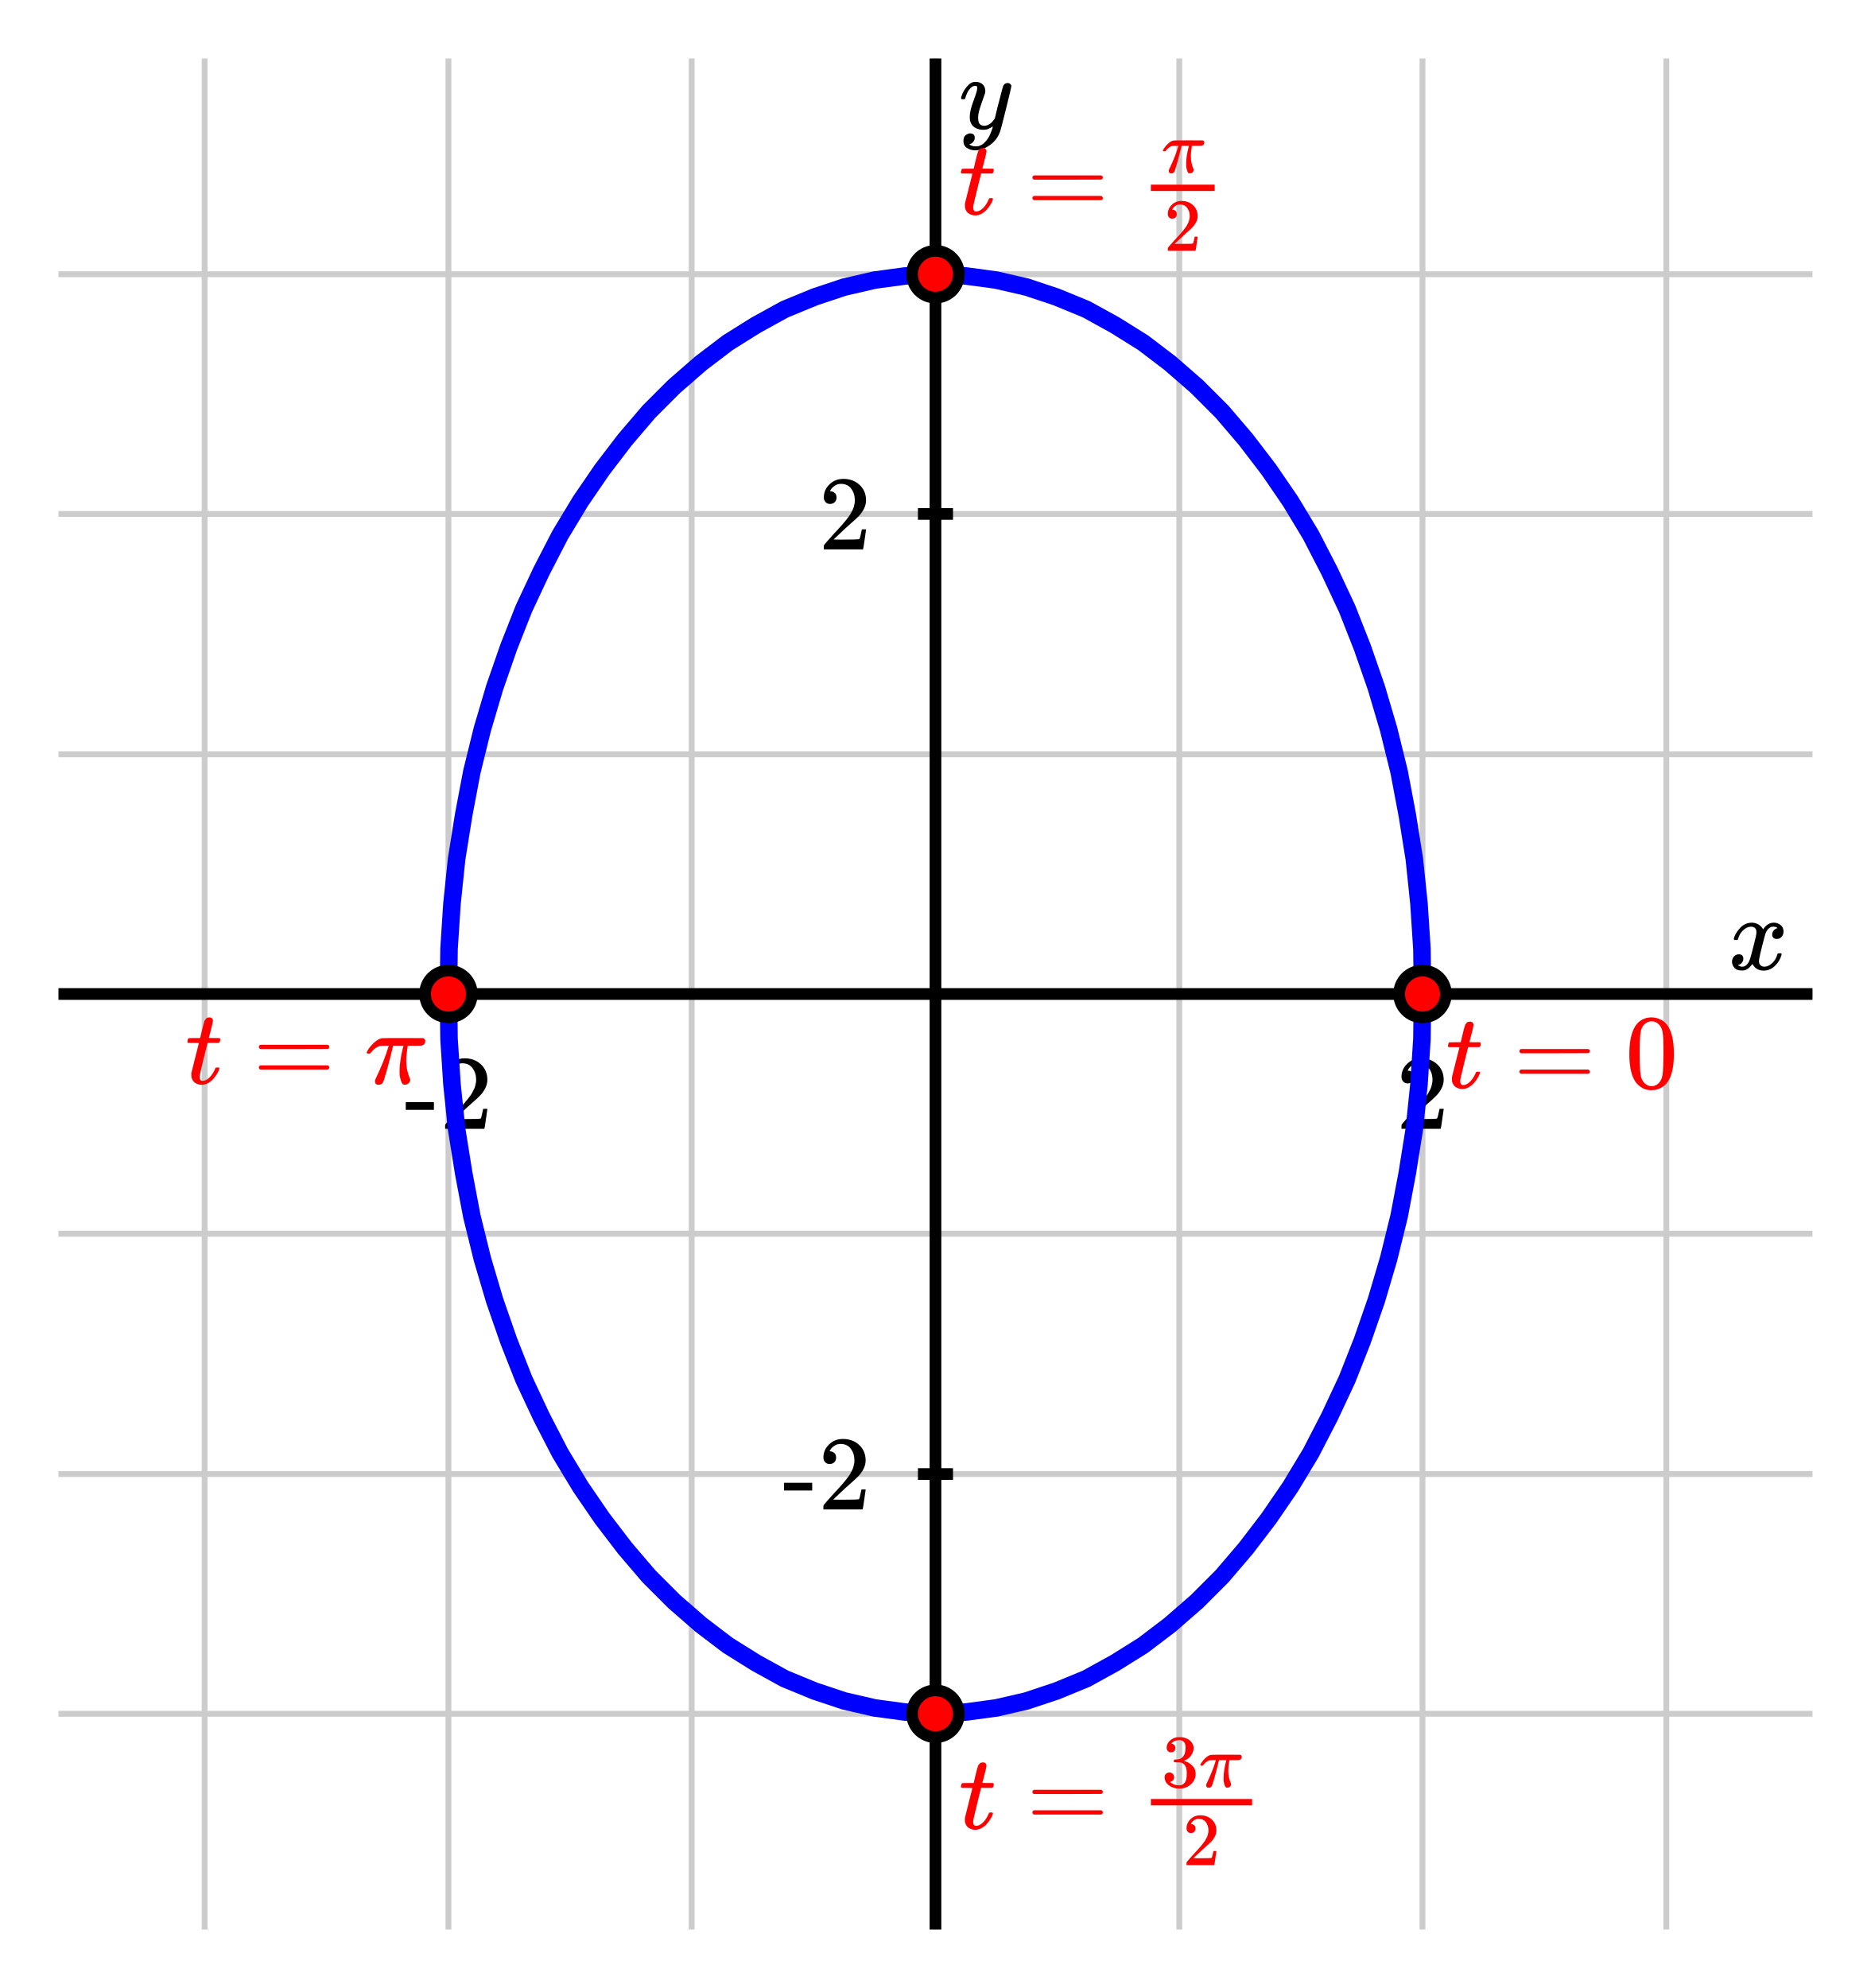
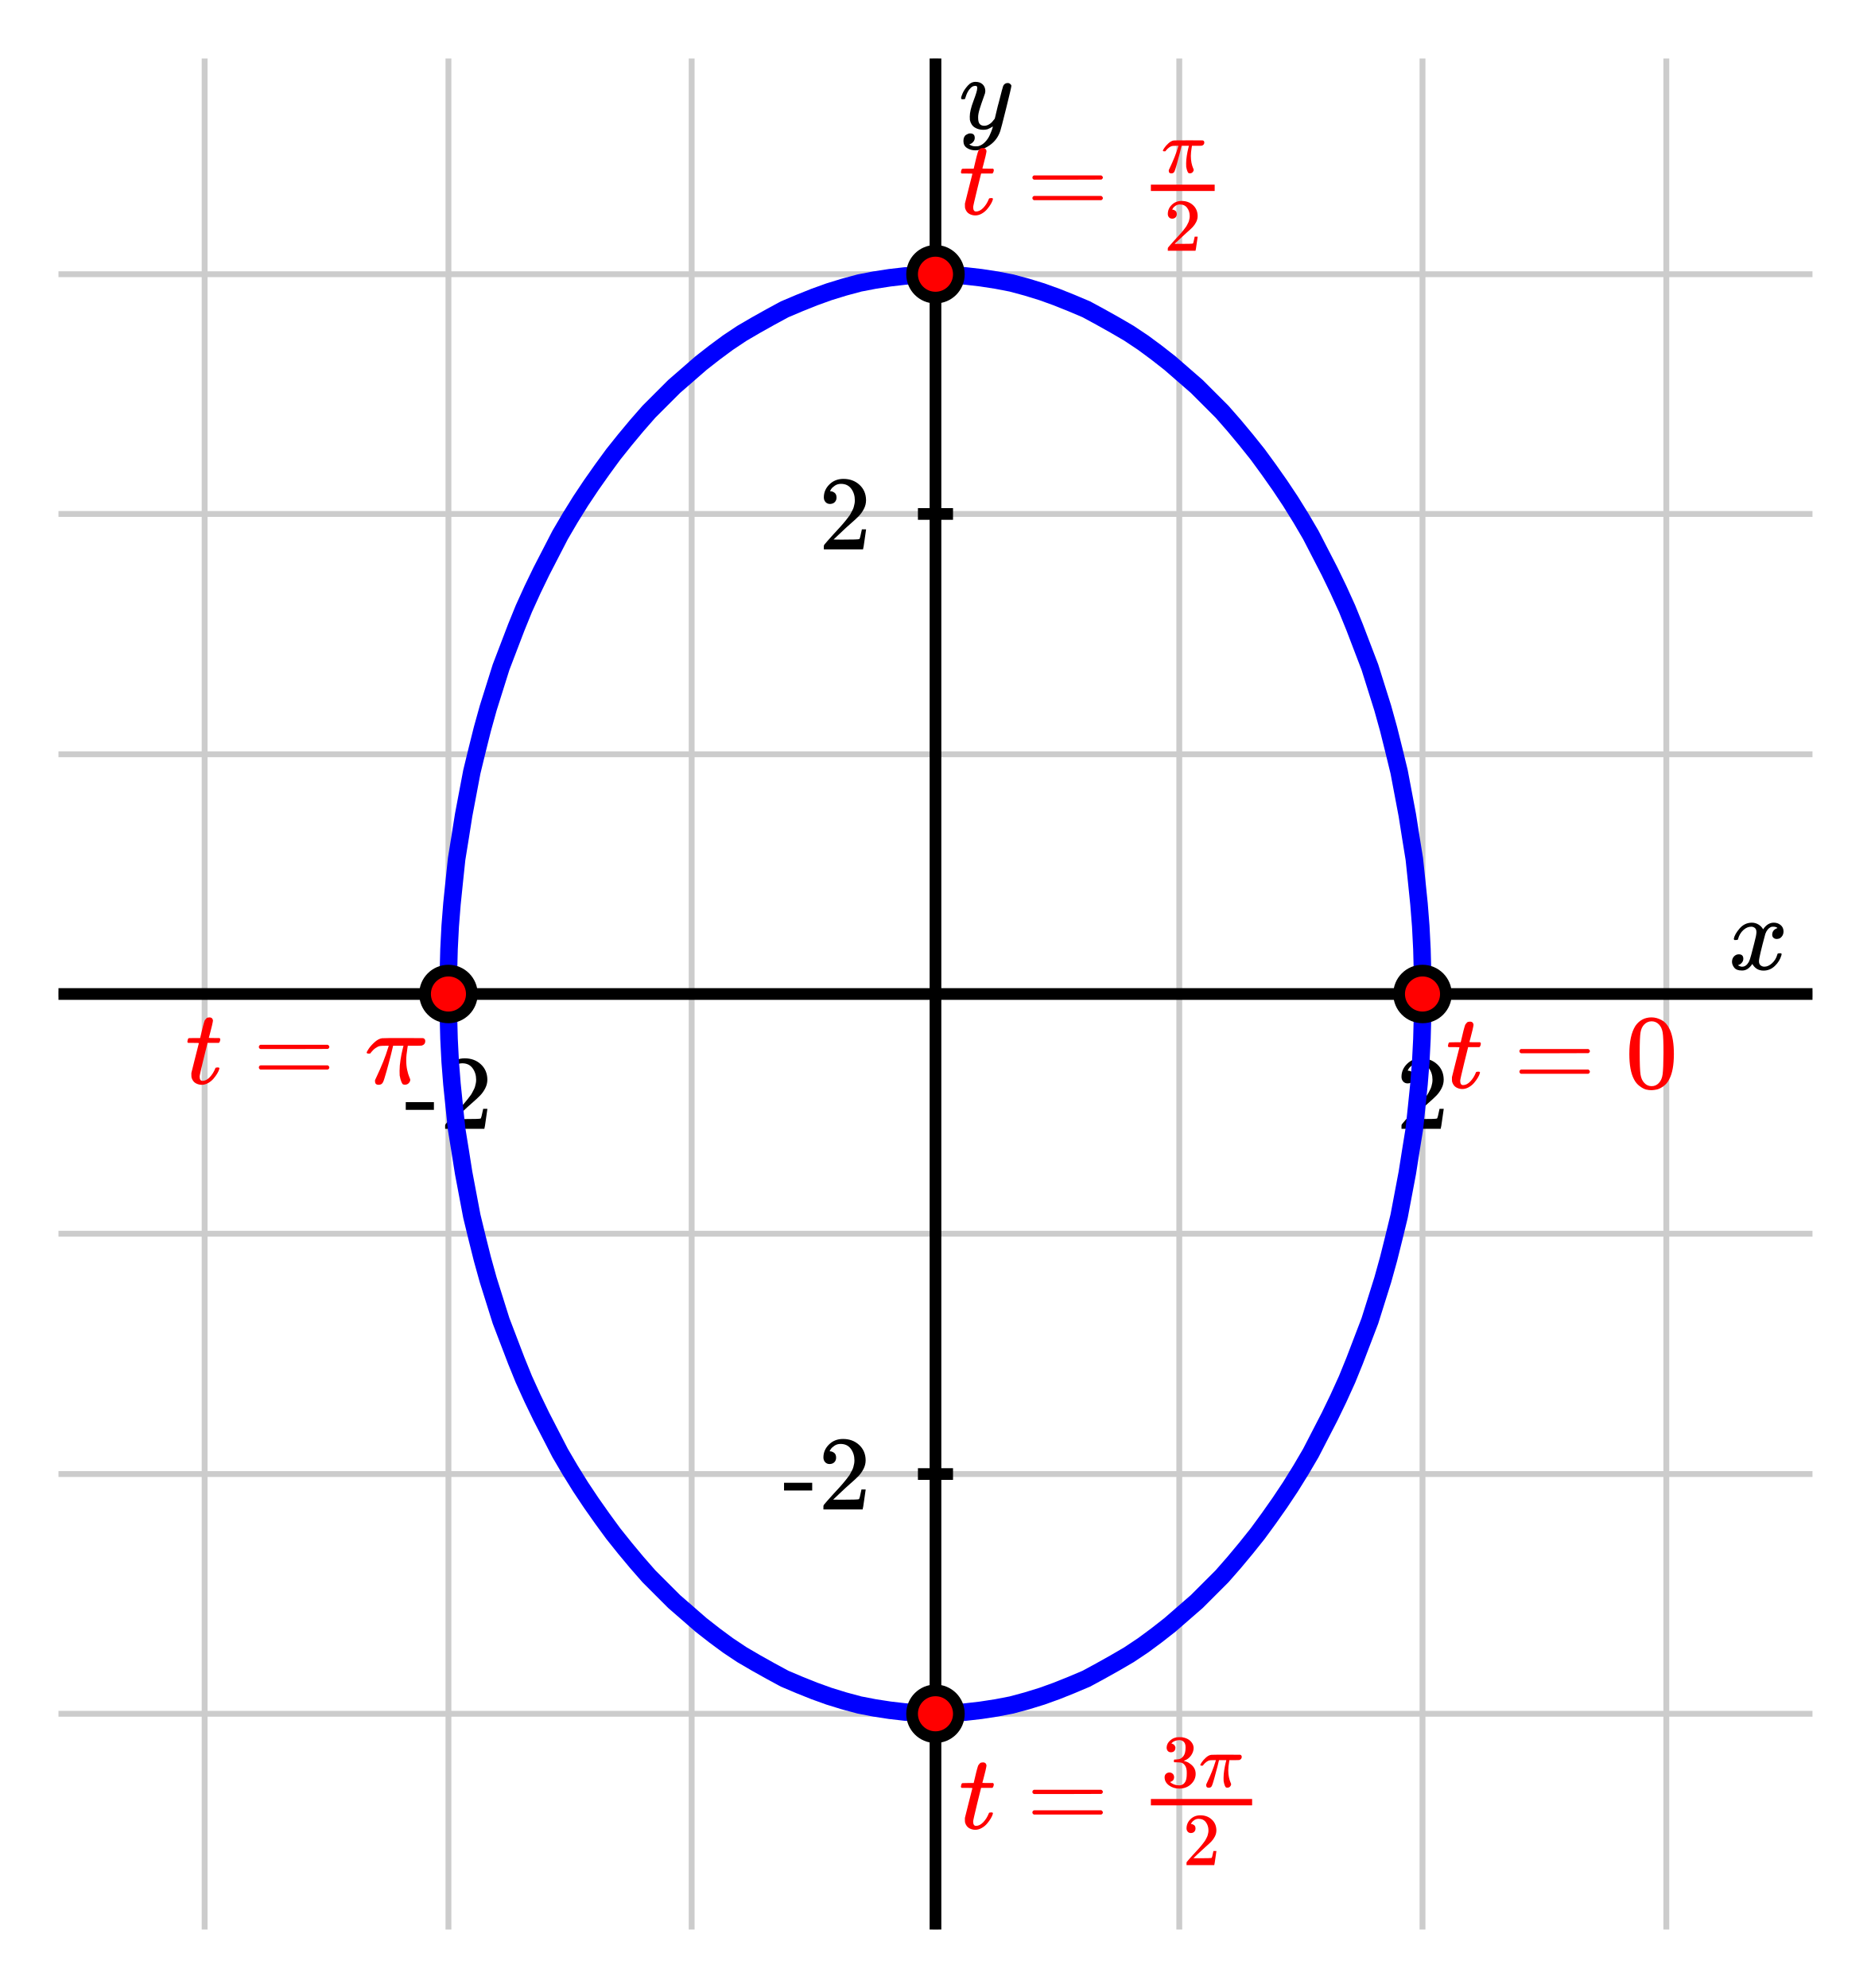
<svg xmlns="http://www.w3.org/2000/svg" xmlns:xlink="http://www.w3.org/1999/xlink" id="prefigure-ellipse-param-figure" viewBox="0 0 320 340">
  <defs>
-     <clipPath id="prefigure-ellipse-param-clipPath-0">
+     <clipPath id="prefigure-ellipse-param-__clipPath-0">
      <rect x="10.0" y="10.0" width="300.0" height="320.0" />
    </clipPath>
-     <clipPath id="prefigure-ellipse-param-clipPath-1">
+     <clipPath id="prefigure-ellipse-param-__clipPath-1">
      <rect x="10.0" y="10.0" width="300.0" height="320.0" />
    </clipPath>
  </defs>
  <g id="prefigure-ellipse-param-el-grid">
    <g id="prefigure-ellipse-param-grid" stroke="#ccc" stroke-width="1">
      <line x1="35.0" y1="330.0" x2="35.0" y2="10.0" />
      <line x1="76.7" y1="330.0" x2="76.7" y2="10.0" />
      <line x1="118.3" y1="330.0" x2="118.3" y2="10.0" />
      <line x1="160.0" y1="330.0" x2="160.0" y2="10.0" />
      <line x1="201.7" y1="330.0" x2="201.7" y2="10.0" />
      <line x1="243.3" y1="330.0" x2="243.3" y2="10.0" />
      <line x1="285.0" y1="330.0" x2="285.0" y2="10.0" />
      <line x1="10.0" y1="293.1" x2="310.0" y2="293.1" />
      <line x1="10.0" y1="252.1" x2="310.0" y2="252.1" />
      <line x1="10.0" y1="211.0" x2="310.0" y2="211.0" />
      <line x1="10.0" y1="170.0" x2="310.0" y2="170.0" />
      <line x1="10.0" y1="129.0" x2="310.0" y2="129.0" />
      <line x1="10.0" y1="87.9" x2="310.0" y2="87.9" />
      <line x1="10.0" y1="46.9" x2="310.0" y2="46.9" />
    </g>
    <g id="prefigure-ellipse-param-axes" stroke="black" stroke-width="2">
-       <line id="prefigure-ellipse-param-line-14" x1="10.0" y1="170.0" x2="310.0" y2="170.0" stroke="black" stroke-width="2" />
+       <line id="prefigure-ellipse-param-__line-14" x1="10.0" y1="170.0" x2="310.0" y2="170.0" stroke="black" stroke-width="2" />
      <g>
-         <line id="prefigure-ellipse-param-line-15" x1="76.7" y1="173.0" x2="76.7" y2="167.0" />
-         <line id="prefigure-ellipse-param-line-16" x1="243.3" y1="173.0" x2="243.3" y2="167.0" />
-       </g>
-       <line id="prefigure-ellipse-param-line-17" x1="160.0" y1="330.0" x2="160.0" y2="10.0" stroke="black" stroke-width="2" />
+         <line id="prefigure-ellipse-param-__line-15" x1="76.7" y1="173.0" x2="76.7" y2="167.0" />
+         <line id="prefigure-ellipse-param-__line-16" x1="243.3" y1="173.0" x2="243.3" y2="167.0" />
+       </g>
+       <line id="prefigure-ellipse-param-__line-17" x1="160.0" y1="330.0" x2="160.0" y2="10.0" stroke="black" stroke-width="2" />
      <g>
-         <line id="prefigure-ellipse-param-line-18" x1="157.0" y1="252.1" x2="163.0" y2="252.1" />
-         <line id="prefigure-ellipse-param-line-19" x1="157.0" y1="87.9" x2="163.0" y2="87.9" />
-       </g>
-     </g>
-     <g id="prefigure-ellipse-param-label-0" transform="translate(306.0,166.0) translate(-10.4,-8.2)">
-       <g id="prefigure-ellipse-param-g-0">
+         <line id="prefigure-ellipse-param-__line-18" x1="157.0" y1="252.1" x2="163.0" y2="252.1" />
+         <line id="prefigure-ellipse-param-__line-19" x1="157.0" y1="87.9" x2="163.0" y2="87.9" />
+       </g>
+     </g>
+     <g id="prefigure-ellipse-param-__label-0" transform="translate(306.0,166.0) translate(-10.4,-8.2)">
+       <g id="prefigure-ellipse-param-__g-0">
        <svg style="vertical-align: -0.200px" width="10.352px" height="8.200px" role="img" focusable="false" viewBox="0 -442 572 453" x="0.0" y="0.0">
          <defs>
            <path id="prefigure-ellipse-param-MJX-2-TEX-I-1D465" d="M52 289Q59 331 106 386T222 442Q257 442 286 424T329 379Q371 442 430 442Q467 442 494 420T522 361Q522 332 508 314T481 292T458 288Q439 288 427 299T415 328Q415 374 465 391Q454 404 425 404Q412 404 406 402Q368 386 350 336Q290 115 290 78Q290 50 306 38T341 26Q378 26 414 59T463 140Q466 150 469 151T485 153H489Q504 153 504 145Q504 144 502 134Q486 77 440 33T333 -11Q263 -11 227 52Q186 -10 133 -10H127Q78 -10 57 16T35 71Q35 103 54 123T99 143Q142 143 142 101Q142 81 130 66T107 46T94 41L91 40Q91 39 97 36T113 29T132 26Q168 26 194 71Q203 87 217 139T245 247T261 313Q266 340 266 352Q266 380 251 392T217 404Q177 404 142 372T93 290Q91 281 88 280T72 278H58Q52 284 52 289Z" />
          </defs>
          <g stroke="currentColor" fill="currentColor" stroke-width="0" transform="scale(1,-1)">
            <g data-mml-node="math">
              <g data-mml-node="mi" data-semantic-type="identifier" data-semantic-role="latinletter" data-semantic-font="italic" data-semantic-annotation="clearspeak:simple" data-semantic-id="0" data-semantic-speech="x">
                <use data-c="1D465" xlink:href="#prefigure-ellipse-param-MJX-2-TEX-I-1D465" />
              </g>
            </g>
          </g>
        </svg>
      </g>
    </g>
-     <g id="prefigure-ellipse-param-label-1" transform="translate(164.0,14.0) translate(0.0,-0.0)">
-       <g id="prefigure-ellipse-param-g-1">
+     <g id="prefigure-ellipse-param-__label-1" transform="translate(164.0,14.0) translate(0.0,-0.0)">
+       <g id="prefigure-ellipse-param-__g-1">
        <svg style="vertical-align: -3.712px" width="8.872px" height="11.712px" role="img" focusable="false" viewBox="0 -442 490 647" x="0.0" y="0.0">
          <defs>
            <path id="prefigure-ellipse-param-MJX-3-TEX-I-1D466" d="M21 287Q21 301 36 335T84 406T158 442Q199 442 224 419T250 355Q248 336 247 334Q247 331 231 288T198 191T182 105Q182 62 196 45T238 27Q261 27 281 38T312 61T339 94Q339 95 344 114T358 173T377 247Q415 397 419 404Q432 431 462 431Q475 431 483 424T494 412T496 403Q496 390 447 193T391 -23Q363 -106 294 -155T156 -205Q111 -205 77 -183T43 -117Q43 -95 50 -80T69 -58T89 -48T106 -45Q150 -45 150 -87Q150 -107 138 -122T115 -142T102 -147L99 -148Q101 -153 118 -160T152 -167H160Q177 -167 186 -165Q219 -156 247 -127T290 -65T313 -9T321 21L315 17Q309 13 296 6T270 -6Q250 -11 231 -11Q185 -11 150 11T104 82Q103 89 103 113Q103 170 138 262T173 379Q173 380 173 381Q173 390 173 393T169 400T158 404H154Q131 404 112 385T82 344T65 302T57 280Q55 278 41 278H27Q21 284 21 287Z" />
          </defs>
          <g stroke="currentColor" fill="currentColor" stroke-width="0" transform="scale(1,-1)">
            <g data-mml-node="math">
              <g data-mml-node="mi" data-semantic-type="identifier" data-semantic-role="latinletter" data-semantic-font="italic" data-semantic-annotation="clearspeak:simple" data-semantic-id="0" data-semantic-speech="y">
                <use data-c="1D466" xlink:href="#prefigure-ellipse-param-MJX-3-TEX-I-1D466" />
              </g>
            </g>
          </g>
        </svg>
      </g>
    </g>
-     <g id="prefigure-ellipse-param-label-2" transform="translate(76.7,181.0) translate(-7.5,-0.0)">
-       <g id="prefigure-ellipse-param-g-2">
+     <g id="prefigure-ellipse-param-__label-2" transform="translate(76.7,181.0) translate(-7.5,-0.0)">
+       <g id="prefigure-ellipse-param-__g-2">
        <svg style="vertical-align: 0.000px" width="15.080px" height="12.056px" role="img" focusable="false" viewBox="0 -666 833 666" x="0.0" y="0.0">
          <defs>
            <path id="prefigure-ellipse-param-MJX-4-TEX-N-2D" d="M11 179V252H277V179H11Z" />
            <path id="prefigure-ellipse-param-MJX-4-TEX-N-32" d="M109 429Q82 429 66 447T50 491Q50 562 103 614T235 666Q326 666 387 610T449 465Q449 422 429 383T381 315T301 241Q265 210 201 149L142 93L218 92Q375 92 385 97Q392 99 409 186V189H449V186Q448 183 436 95T421 3V0H50V19V31Q50 38 56 46T86 81Q115 113 136 137Q145 147 170 174T204 211T233 244T261 278T284 308T305 340T320 369T333 401T340 431T343 464Q343 527 309 573T212 619Q179 619 154 602T119 569T109 550Q109 549 114 549Q132 549 151 535T170 489Q170 464 154 447T109 429Z" />
          </defs>
          <g stroke="currentColor" fill="currentColor" stroke-width="0" transform="scale(1,-1)">
            <g data-mml-node="math">
              <g data-mml-node="mtext" data-semantic-type="text" data-semantic-role="unknown" data-semantic-font="normal" data-semantic-annotation="clearspeak:unit" data-semantic-id="0" data-semantic-speech="hyphen 2">
                <use data-c="2D" xlink:href="#prefigure-ellipse-param-MJX-4-TEX-N-2D" />
                <use data-c="32" xlink:href="#prefigure-ellipse-param-MJX-4-TEX-N-32" transform="translate(333,0)" />
              </g>
            </g>
          </g>
        </svg>
      </g>
    </g>
-     <g id="prefigure-ellipse-param-label-3" transform="translate(243.3,181.0) translate(-4.5,-0.0)">
-       <g id="prefigure-ellipse-param-g-3">
+     <g id="prefigure-ellipse-param-__label-3" transform="translate(243.3,181.0) translate(-4.5,-0.0)">
+       <g id="prefigure-ellipse-param-__g-3">
        <svg style="vertical-align: 0.000px" width="9.048px" height="12.056px" role="img" focusable="false" viewBox="0 -666 500 666" x="0.0" y="0.0">
          <defs>
            <path id="prefigure-ellipse-param-MJX-5-TEX-N-32" d="M109 429Q82 429 66 447T50 491Q50 562 103 614T235 666Q326 666 387 610T449 465Q449 422 429 383T381 315T301 241Q265 210 201 149L142 93L218 92Q375 92 385 97Q392 99 409 186V189H449V186Q448 183 436 95T421 3V0H50V19V31Q50 38 56 46T86 81Q115 113 136 137Q145 147 170 174T204 211T233 244T261 278T284 308T305 340T320 369T333 401T340 431T343 464Q343 527 309 573T212 619Q179 619 154 602T119 569T109 550Q109 549 114 549Q132 549 151 535T170 489Q170 464 154 447T109 429Z" />
          </defs>
          <g stroke="currentColor" fill="currentColor" stroke-width="0" transform="scale(1,-1)">
            <g data-mml-node="math">
              <g data-mml-node="mtext" data-semantic-type="text" data-semantic-role="integer" data-semantic-font="normal" data-semantic-annotation="clearspeak:unit" data-semantic-id="0" data-semantic-speech="2">
                <use data-c="32" xlink:href="#prefigure-ellipse-param-MJX-5-TEX-N-32" />
              </g>
            </g>
          </g>
        </svg>
      </g>
    </g>
-     <g id="prefigure-ellipse-param-label-4" transform="translate(149.0,252.1) translate(-15.1,-6.0)">
-       <g id="prefigure-ellipse-param-g-4">
+     <g id="prefigure-ellipse-param-__label-4" transform="translate(149.0,252.1) translate(-15.1,-6.0)">
+       <g id="prefigure-ellipse-param-__g-4">
        <svg style="vertical-align: 0.000px" width="15.080px" height="12.056px" role="img" focusable="false" viewBox="0 -666 833 666" x="0.0" y="0.0">
          <defs>
            <path id="prefigure-ellipse-param-MJX-6-TEX-N-2D" d="M11 179V252H277V179H11Z" />
            <path id="prefigure-ellipse-param-MJX-6-TEX-N-32" d="M109 429Q82 429 66 447T50 491Q50 562 103 614T235 666Q326 666 387 610T449 465Q449 422 429 383T381 315T301 241Q265 210 201 149L142 93L218 92Q375 92 385 97Q392 99 409 186V189H449V186Q448 183 436 95T421 3V0H50V19V31Q50 38 56 46T86 81Q115 113 136 137Q145 147 170 174T204 211T233 244T261 278T284 308T305 340T320 369T333 401T340 431T343 464Q343 527 309 573T212 619Q179 619 154 602T119 569T109 550Q109 549 114 549Q132 549 151 535T170 489Q170 464 154 447T109 429Z" />
          </defs>
          <g stroke="currentColor" fill="currentColor" stroke-width="0" transform="scale(1,-1)">
            <g data-mml-node="math">
              <g data-mml-node="mtext" data-semantic-type="text" data-semantic-role="unknown" data-semantic-font="normal" data-semantic-annotation="clearspeak:unit" data-semantic-id="0" data-semantic-speech="hyphen 2">
                <use data-c="2D" xlink:href="#prefigure-ellipse-param-MJX-6-TEX-N-2D" />
                <use data-c="32" xlink:href="#prefigure-ellipse-param-MJX-6-TEX-N-32" transform="translate(333,0)" />
              </g>
            </g>
          </g>
        </svg>
      </g>
    </g>
-     <g id="prefigure-ellipse-param-label-5" transform="translate(149.0,87.9) translate(-9.0,-6.0)">
-       <g id="prefigure-ellipse-param-g-5">
+     <g id="prefigure-ellipse-param-__label-5" transform="translate(149.0,87.9) translate(-9.0,-6.0)">
+       <g id="prefigure-ellipse-param-__g-5">
        <svg style="vertical-align: 0.000px" width="9.048px" height="12.056px" role="img" focusable="false" viewBox="0 -666 500 666" x="0.0" y="0.0">
          <defs>
            <path id="prefigure-ellipse-param-MJX-7-TEX-N-32" d="M109 429Q82 429 66 447T50 491Q50 562 103 614T235 666Q326 666 387 610T449 465Q449 422 429 383T381 315T301 241Q265 210 201 149L142 93L218 92Q375 92 385 97Q392 99 409 186V189H449V186Q448 183 436 95T421 3V0H50V19V31Q50 38 56 46T86 81Q115 113 136 137Q145 147 170 174T204 211T233 244T261 278T284 308T305 340T320 369T333 401T340 431T343 464Q343 527 309 573T212 619Q179 619 154 602T119 569T109 550Q109 549 114 549Q132 549 151 535T170 489Q170 464 154 447T109 429Z" />
          </defs>
          <g stroke="currentColor" fill="currentColor" stroke-width="0" transform="scale(1,-1)">
            <g data-mml-node="math">
              <g data-mml-node="mtext" data-semantic-type="text" data-semantic-role="integer" data-semantic-font="normal" data-semantic-annotation="clearspeak:unit" data-semantic-id="0" data-semantic-speech="2">
                <use data-c="32" xlink:href="#prefigure-ellipse-param-MJX-7-TEX-N-32" />
              </g>
            </g>
          </g>
        </svg>
      </g>
    </g>
  </g>
-   <path id="prefigure-ellipse-param-el-curve" d="M 243.3 170.0 L 243.2 162.3 L 242.7 154.6 L 241.9 146.9 L 240.7 139.4 L 239.3 132.0 L 237.5 124.7 L 235.4 117.6 L 233.0 110.7 L 230.4 104.1 L 227.4 97.7 L 224.2 91.5 L 220.7 85.7 L 217.0 80.3 L 213.1 75.2 L 209.0 70.4 L 204.7 66.1 L 200.1 62.1 L 195.5 58.6 L 190.7 55.6 L 185.8 52.9 L 180.7 50.8 L 175.6 49.1 L 170.4 47.9 L 165.2 47.2 L 160.0 46.9 L 154.8 47.2 L 149.6 47.9 L 144.4 49.1 L 139.3 50.8 L 134.2 52.9 L 129.3 55.6 L 124.5 58.6 L 119.9 62.1 L 115.3 66.1 L 111.0 70.4 L 106.9 75.2 L 103.0 80.3 L 99.3 85.7 L 95.8 91.5 L 92.6 97.7 L 89.6 104.1 L 87.0 110.7 L 84.6 117.6 L 82.5 124.7 L 80.7 132.0 L 79.3 139.4 L 78.1 146.9 L 77.3 154.6 L 76.8 162.3 L 76.7 170.0 L 76.8 177.7 L 77.3 185.4 L 78.1 193.1 L 79.3 200.6 L 80.7 208.0 L 82.5 215.3 L 84.6 222.4 L 87.0 229.3 L 89.6 235.9 L 92.6 242.3 L 95.8 248.5 L 99.3 254.3 L 103.0 259.7 L 106.9 264.8 L 111.0 269.6 L 115.3 273.9 L 119.9 277.9 L 124.5 281.4 L 129.3 284.4 L 134.2 287.1 L 139.3 289.2 L 144.4 290.9 L 149.6 292.1 L 154.8 292.8 L 160.0 293.1 L 165.2 292.8 L 170.4 292.1 L 175.6 290.9 L 180.7 289.2 L 185.8 287.1 L 190.7 284.4 L 195.5 281.4 L 200.1 277.9 L 204.7 273.9 L 209.0 269.6 L 213.1 264.8 L 217.0 259.7 L 220.7 254.3 L 224.2 248.5 L 227.4 242.3 L 230.4 235.9 L 233.0 229.3 L 235.4 222.4 L 237.5 215.3 L 239.3 208.0 L 240.7 200.6 L 241.9 193.1 L 242.7 185.4 L 243.2 177.7 L 243.3 170.0" stroke="blue" stroke-width="3" fill="none" clip-path="url(#prefigure-ellipse-param-clipPath-1)" />
+   <path id="prefigure-ellipse-param-el-curve" d="M 243.3 170.0 L 243.3 166.1 L 243.2 162.3 L 243.0 158.4 L 242.7 154.6 L 242.3 150.7 L 241.9 146.9 L 241.3 143.2 L 240.7 139.4 L 240.0 135.7 L 239.3 132.0 L 238.4 128.3 L 237.5 124.7 L 236.5 121.1 L 235.4 117.6 L 234.3 114.1 L 233.0 110.7 L 231.7 107.3 L 230.4 104.1 L 228.9 100.8 L 227.4 97.7 L 225.8 94.6 L 224.2 91.5 L 222.5 88.6 L 220.7 85.7 L 218.9 83.0 L 217.0 80.3 L 215.1 77.7 L 213.1 75.2 L 211.1 72.8 L 209.0 70.4 L 206.8 68.2 L 204.7 66.1 L 202.4 64.1 L 200.1 62.1 L 197.8 60.3 L 195.5 58.6 L 193.1 57.0 L 190.7 55.6 L 188.2 54.2 L 185.8 52.9 L 183.2 51.8 L 180.7 50.8 L 178.2 49.9 L 175.6 49.1 L 173.0 48.4 L 170.4 47.9 L 167.8 47.5 L 165.2 47.2 L 162.6 47.0 L 160.0 46.9 L 157.4 47.0 L 154.8 47.2 L 152.2 47.5 L 149.6 47.9 L 147.0 48.4 L 144.4 49.1 L 141.8 49.9 L 139.3 50.8 L 136.8 51.8 L 134.2 52.9 L 131.8 54.2 L 129.3 55.6 L 126.9 57.0 L 124.5 58.6 L 122.2 60.3 L 119.9 62.1 L 117.6 64.1 L 115.3 66.1 L 113.2 68.2 L 111.0 70.4 L 108.9 72.8 L 106.9 75.2 L 104.9 77.7 L 103.0 80.3 L 101.1 83.0 L 99.3 85.7 L 97.5 88.6 L 95.8 91.5 L 94.2 94.6 L 92.6 97.7 L 91.1 100.8 L 89.6 104.1 L 88.3 107.3 L 87.0 110.7 L 85.7 114.1 L 84.6 117.6 L 83.5 121.1 L 82.5 124.7 L 81.6 128.3 L 80.7 132.0 L 80.0 135.7 L 79.3 139.4 L 78.7 143.2 L 78.1 146.9 L 77.7 150.7 L 77.3 154.6 L 77.0 158.4 L 76.8 162.3 L 76.7 166.1 L 76.7 170.0 L 76.7 173.9 L 76.8 177.7 L 77.0 181.6 L 77.3 185.4 L 77.7 189.3 L 78.1 193.1 L 78.7 196.8 L 79.3 200.6 L 80.0 204.3 L 80.7 208.0 L 81.6 211.7 L 82.5 215.3 L 83.5 218.9 L 84.6 222.4 L 85.7 225.9 L 87.0 229.3 L 88.3 232.7 L 89.6 235.9 L 91.1 239.2 L 92.6 242.3 L 94.2 245.4 L 95.8 248.5 L 97.5 251.4 L 99.3 254.3 L 101.1 257.0 L 103.0 259.7 L 104.9 262.3 L 106.9 264.8 L 108.9 267.2 L 111.0 269.6 L 113.2 271.8 L 115.3 273.9 L 117.6 275.9 L 119.9 277.9 L 122.2 279.7 L 124.5 281.4 L 126.9 283.0 L 129.3 284.4 L 131.8 285.8 L 134.2 287.1 L 136.8 288.2 L 139.3 289.2 L 141.8 290.1 L 144.4 290.9 L 147.0 291.6 L 149.6 292.1 L 152.2 292.5 L 154.8 292.8 L 157.4 293.0 L 160.0 293.1 L 162.6 293.0 L 165.2 292.8 L 167.8 292.5 L 170.4 292.1 L 173.0 291.6 L 175.6 290.9 L 178.2 290.1 L 180.7 289.2 L 183.2 288.2 L 185.8 287.1 L 188.2 285.8 L 190.7 284.4 L 193.1 283.0 L 195.5 281.4 L 197.8 279.7 L 200.1 277.9 L 202.4 275.9 L 204.7 273.9 L 206.8 271.8 L 209.0 269.6 L 211.1 267.2 L 213.1 264.8 L 215.1 262.3 L 217.0 259.7 L 218.9 257.0 L 220.7 254.3 L 222.5 251.4 L 224.2 248.5 L 225.8 245.4 L 227.4 242.3 L 228.9 239.2 L 230.4 235.9 L 231.7 232.7 L 233.0 229.3 L 234.3 225.9 L 235.4 222.4 L 236.5 218.9 L 237.5 215.3 L 238.4 211.7 L 239.3 208.0 L 240.0 204.3 L 240.7 200.6 L 241.3 196.8 L 241.9 193.1 L 242.3 189.3 L 242.7 185.4 L 243.0 181.6 L 243.2 177.7 L 243.3 173.9 L 243.3 170.0" stroke="blue" stroke-width="3" fill="none" clip-path="url(#prefigure-ellipse-param-__clipPath-1)" />
  <circle id="prefigure-ellipse-param-el-mark-0" cx="243.3" cy="170.0" r="4" stroke="black" stroke-width="2" fill="red" />
  <circle id="prefigure-ellipse-param-el-mark-half-pi" cx="160.0" cy="46.9" r="4" stroke="black" stroke-width="2" fill="red" />
  <circle id="prefigure-ellipse-param-el-mark-pi" cx="76.7" cy="170.0" r="4" stroke="black" stroke-width="2" fill="red" />
  <circle id="prefigure-ellipse-param-el-mark-3half-pi" cx="160.0" cy="293.1" r="4" stroke="black" stroke-width="2" fill="red" />
  <g id="prefigure-ellipse-param-el-label-0" transform="translate(247.3,174.0) translate(0.0,-0.0)">
-     <g id="prefigure-ellipse-param-g-6">
+     <g id="prefigure-ellipse-param-__g-6">
      <svg style="vertical-align: -1.488px; color:red" width="39.720px" height="13.536px" role="img" focusable="false" viewBox="0 -666 2194.6 748" x="0.0" y="0.0">
        <defs>
          <path id="prefigure-ellipse-param-MJX-8-TEX-I-1D461" d="M26 385Q19 392 19 395Q19 399 22 411T27 425Q29 430 36 430T87 431H140L159 511Q162 522 166 540T173 566T179 586T187 603T197 615T211 624T229 626Q247 625 254 615T261 596Q261 589 252 549T232 470L222 433Q222 431 272 431H323Q330 424 330 420Q330 398 317 385H210L174 240Q135 80 135 68Q135 26 162 26Q197 26 230 60T283 144Q285 150 288 151T303 153H307Q322 153 322 145Q322 142 319 133Q314 117 301 95T267 48T216 6T155 -11Q125 -11 98 4T59 56Q57 64 57 83V101L92 241Q127 382 128 383Q128 385 77 385H26Z" />
          <path id="prefigure-ellipse-param-MJX-8-TEX-N-3D" d="M56 347Q56 360 70 367H707Q722 359 722 347Q722 336 708 328L390 327H72Q56 332 56 347ZM56 153Q56 168 72 173H708Q722 163 722 153Q722 140 707 133H70Q56 140 56 153Z" />
          <path id="prefigure-ellipse-param-MJX-8-TEX-N-30" d="M96 585Q152 666 249 666Q297 666 345 640T423 548Q460 465 460 320Q460 165 417 83Q397 41 362 16T301 -15T250 -22Q224 -22 198 -16T137 16T82 83Q39 165 39 320Q39 494 96 585ZM321 597Q291 629 250 629Q208 629 178 597Q153 571 145 525T137 333Q137 175 145 125T181 46Q209 16 250 16Q290 16 318 46Q347 76 354 130T362 333Q362 478 354 524T321 597Z" />
        </defs>
        <g stroke="currentColor" fill="currentColor" stroke-width="0" transform="scale(1,-1)">
          <g data-mml-node="math" data-semantic-type="relseq" data-semantic-role="equality" data-semantic-id="3" data-semantic-children="0,2" data-semantic-content="1" data-semantic-speech="t equals 0">
            <g data-mml-node="mi" data-semantic-type="identifier" data-semantic-role="latinletter" data-semantic-font="italic" data-semantic-annotation="clearspeak:simple" data-semantic-id="0" data-semantic-parent="3" data-semantic-speech="t">
              <use data-c="1D461" xlink:href="#prefigure-ellipse-param-MJX-8-TEX-I-1D461" />
            </g>
            <g data-mml-node="mo" data-semantic-type="relation" data-semantic-role="equality" data-semantic-id="1" data-semantic-parent="3" data-semantic-operator="relseq,=" data-semantic-speech="equals" transform="translate(638.8,0)">
              <use data-c="3D" xlink:href="#prefigure-ellipse-param-MJX-8-TEX-N-3D" />
            </g>
            <g data-mml-node="mn" data-semantic-type="number" data-semantic-role="integer" data-semantic-font="normal" data-semantic-annotation="clearspeak:simple" data-semantic-id="2" data-semantic-parent="3" data-semantic-speech="0" transform="translate(1694.6,0)">
              <use data-c="30" xlink:href="#prefigure-ellipse-param-MJX-8-TEX-N-30" />
            </g>
          </g>
        </g>
      </svg>
    </g>
  </g>
  <g id="prefigure-ellipse-param-el-label-half-pi" transform="translate(164.0,42.9) translate(0.0,-18.9)">
-     <g id="prefigure-ellipse-param-g-7">
+     <g id="prefigure-ellipse-param-__g-7">
      <svg style="vertical-align: -6.248px; color:red" width="45.928px" height="18.888px" role="img" focusable="false" viewBox="0 -698.8 2537.6 1043.8" x="0.0" y="0.0">
        <defs>
          <path id="prefigure-ellipse-param-MJX-9-TEX-I-1D461" d="M26 385Q19 392 19 395Q19 399 22 411T27 425Q29 430 36 430T87 431H140L159 511Q162 522 166 540T173 566T179 586T187 603T197 615T211 624T229 626Q247 625 254 615T261 596Q261 589 252 549T232 470L222 433Q222 431 272 431H323Q330 424 330 420Q330 398 317 385H210L174 240Q135 80 135 68Q135 26 162 26Q197 26 230 60T283 144Q285 150 288 151T303 153H307Q322 153 322 145Q322 142 319 133Q314 117 301 95T267 48T216 6T155 -11Q125 -11 98 4T59 56Q57 64 57 83V101L92 241Q127 382 128 383Q128 385 77 385H26Z" />
          <path id="prefigure-ellipse-param-MJX-9-TEX-N-3D" d="M56 347Q56 360 70 367H707Q722 359 722 347Q722 336 708 328L390 327H72Q56 332 56 347ZM56 153Q56 168 72 173H708Q722 163 722 153Q722 140 707 133H70Q56 140 56 153Z" />
          <path id="prefigure-ellipse-param-MJX-9-TEX-I-1D70B" d="M132 -11Q98 -11 98 22V33L111 61Q186 219 220 334L228 358H196Q158 358 142 355T103 336Q92 329 81 318T62 297T53 285Q51 284 38 284Q19 284 19 294Q19 300 38 329T93 391T164 429Q171 431 389 431Q549 431 553 430Q573 423 573 402Q573 371 541 360Q535 358 472 358H408L405 341Q393 269 393 222Q393 170 402 129T421 65T431 37Q431 20 417 5T381 -10Q370 -10 363 -7T347 17T331 77Q330 86 330 121Q330 170 339 226T357 318T367 358H269L268 354Q268 351 249 275T206 114T175 17Q164 -11 132 -11Z" />
          <path id="prefigure-ellipse-param-MJX-9-TEX-N-32" d="M109 429Q82 429 66 447T50 491Q50 562 103 614T235 666Q326 666 387 610T449 465Q449 422 429 383T381 315T301 241Q265 210 201 149L142 93L218 92Q375 92 385 97Q392 99 409 186V189H449V186Q448 183 436 95T421 3V0H50V19V31Q50 38 56 46T86 81Q115 113 136 137Q145 147 170 174T204 211T233 244T261 278T284 308T305 340T320 369T333 401T340 431T343 464Q343 527 309 573T212 619Q179 619 154 602T119 569T109 550Q109 549 114 549Q132 549 151 535T170 489Q170 464 154 447T109 429Z" />
        </defs>
        <g stroke="currentColor" fill="currentColor" stroke-width="0" transform="scale(1,-1)">
          <g data-mml-node="math" data-semantic-type="relseq" data-semantic-role="equality" data-semantic-id="5" data-semantic-children="0,4" data-semantic-content="1" data-semantic-speech="t equals StartFraction pi Over 2 EndFraction">
            <g data-mml-node="mi" data-semantic-type="identifier" data-semantic-role="latinletter" data-semantic-font="italic" data-semantic-annotation="clearspeak:simple" data-semantic-id="0" data-semantic-parent="5" data-semantic-speech="t">
              <use data-c="1D461" xlink:href="#prefigure-ellipse-param-MJX-9-TEX-I-1D461" />
            </g>
            <g data-mml-node="mo" data-semantic-type="relation" data-semantic-role="equality" data-semantic-id="1" data-semantic-parent="5" data-semantic-operator="relseq,=" data-semantic-speech="equals" transform="translate(638.8,0)">
              <use data-c="3D" xlink:href="#prefigure-ellipse-param-MJX-9-TEX-N-3D" />
            </g>
            <g data-mml-node="mfrac" data-semantic-type="fraction" data-semantic-role="division" data-semantic-id="4" data-semantic-children="2,3" data-semantic-parent="5" data-semantic-speech="StartFraction pi Over 2 EndFraction" transform="translate(1694.6,0)">
              <g data-mml-node="mi" transform="translate(220,394) scale(0.707)" data-semantic-type="identifier" data-semantic-role="greekletter" data-semantic-font="italic" data-semantic-annotation="clearspeak:simple" data-semantic-id="2" data-semantic-parent="4" data-semantic-speech="pi" data-semantic-prefix="Numerator">
                <use data-c="1D70B" xlink:href="#prefigure-ellipse-param-MJX-9-TEX-I-1D70B" />
              </g>
              <g data-mml-node="mn" transform="translate(244.7,-345) scale(0.707)" data-semantic-type="number" data-semantic-role="integer" data-semantic-font="normal" data-semantic-annotation="clearspeak:simple" data-semantic-id="3" data-semantic-parent="4" data-semantic-speech="2" data-semantic-prefix="Denominator">
                <use data-c="32" xlink:href="#prefigure-ellipse-param-MJX-9-TEX-N-32" />
              </g>
              <rect width="603.1" height="60" x="120" y="220" />
            </g>
          </g>
        </g>
      </svg>
    </g>
  </g>
  <g id="prefigure-ellipse-param-el-label-pi" transform="translate(72.7,174.0) translate(-41.0,-0.0)">
-     <g id="prefigure-ellipse-param-g-8">
+     <g id="prefigure-ellipse-param-__g-8">
      <svg style="vertical-align: -1.488px; color:red" width="40.984px" height="12.816px" role="img" focusable="false" viewBox="0 -626 2264.6 708" x="0.0" y="0.0">
        <defs>
          <path id="prefigure-ellipse-param-MJX-10-TEX-I-1D461" d="M26 385Q19 392 19 395Q19 399 22 411T27 425Q29 430 36 430T87 431H140L159 511Q162 522 166 540T173 566T179 586T187 603T197 615T211 624T229 626Q247 625 254 615T261 596Q261 589 252 549T232 470L222 433Q222 431 272 431H323Q330 424 330 420Q330 398 317 385H210L174 240Q135 80 135 68Q135 26 162 26Q197 26 230 60T283 144Q285 150 288 151T303 153H307Q322 153 322 145Q322 142 319 133Q314 117 301 95T267 48T216 6T155 -11Q125 -11 98 4T59 56Q57 64 57 83V101L92 241Q127 382 128 383Q128 385 77 385H26Z" />
          <path id="prefigure-ellipse-param-MJX-10-TEX-N-3D" d="M56 347Q56 360 70 367H707Q722 359 722 347Q722 336 708 328L390 327H72Q56 332 56 347ZM56 153Q56 168 72 173H708Q722 163 722 153Q722 140 707 133H70Q56 140 56 153Z" />
          <path id="prefigure-ellipse-param-MJX-10-TEX-I-1D70B" d="M132 -11Q98 -11 98 22V33L111 61Q186 219 220 334L228 358H196Q158 358 142 355T103 336Q92 329 81 318T62 297T53 285Q51 284 38 284Q19 284 19 294Q19 300 38 329T93 391T164 429Q171 431 389 431Q549 431 553 430Q573 423 573 402Q573 371 541 360Q535 358 472 358H408L405 341Q393 269 393 222Q393 170 402 129T421 65T431 37Q431 20 417 5T381 -10Q370 -10 363 -7T347 17T331 77Q330 86 330 121Q330 170 339 226T357 318T367 358H269L268 354Q268 351 249 275T206 114T175 17Q164 -11 132 -11Z" />
        </defs>
        <g stroke="currentColor" fill="currentColor" stroke-width="0" transform="scale(1,-1)">
          <g data-mml-node="math" data-semantic-type="relseq" data-semantic-role="equality" data-semantic-id="3" data-semantic-children="0,2" data-semantic-content="1" data-semantic-speech="t equals pi">
            <g data-mml-node="mi" data-semantic-type="identifier" data-semantic-role="latinletter" data-semantic-font="italic" data-semantic-annotation="clearspeak:simple" data-semantic-id="0" data-semantic-parent="3" data-semantic-speech="t">
              <use data-c="1D461" xlink:href="#prefigure-ellipse-param-MJX-10-TEX-I-1D461" />
            </g>
            <g data-mml-node="mo" data-semantic-type="relation" data-semantic-role="equality" data-semantic-id="1" data-semantic-parent="3" data-semantic-operator="relseq,=" data-semantic-speech="equals" transform="translate(638.8,0)">
              <use data-c="3D" xlink:href="#prefigure-ellipse-param-MJX-10-TEX-N-3D" />
            </g>
            <g data-mml-node="mi" data-semantic-type="identifier" data-semantic-role="greekletter" data-semantic-font="italic" data-semantic-annotation="clearspeak:simple" data-semantic-id="2" data-semantic-parent="3" data-semantic-speech="pi" transform="translate(1694.6,0)">
              <use data-c="1D70B" xlink:href="#prefigure-ellipse-param-MJX-10-TEX-I-1D70B" />
            </g>
          </g>
        </g>
      </svg>
    </g>
  </g>
  <g id="prefigure-ellipse-param-el-label-3half-pi" transform="translate(164.0,297.1) translate(0.0,-0.0)">
-     <g id="prefigure-ellipse-param-g-9">
+     <g id="prefigure-ellipse-param-__g-9">
      <svg style="vertical-align: -6.248px; color:red" width="52.328px" height="21.888px" role="img" focusable="false" viewBox="0 -864.2 2891.2 1209.2" x="0.0" y="0.0">
        <defs>
          <path id="prefigure-ellipse-param-MJX-11-TEX-I-1D461" d="M26 385Q19 392 19 395Q19 399 22 411T27 425Q29 430 36 430T87 431H140L159 511Q162 522 166 540T173 566T179 586T187 603T197 615T211 624T229 626Q247 625 254 615T261 596Q261 589 252 549T232 470L222 433Q222 431 272 431H323Q330 424 330 420Q330 398 317 385H210L174 240Q135 80 135 68Q135 26 162 26Q197 26 230 60T283 144Q285 150 288 151T303 153H307Q322 153 322 145Q322 142 319 133Q314 117 301 95T267 48T216 6T155 -11Q125 -11 98 4T59 56Q57 64 57 83V101L92 241Q127 382 128 383Q128 385 77 385H26Z" />
          <path id="prefigure-ellipse-param-MJX-11-TEX-N-3D" d="M56 347Q56 360 70 367H707Q722 359 722 347Q722 336 708 328L390 327H72Q56 332 56 347ZM56 153Q56 168 72 173H708Q722 163 722 153Q722 140 707 133H70Q56 140 56 153Z" />
          <path id="prefigure-ellipse-param-MJX-11-TEX-N-33" d="M127 463Q100 463 85 480T69 524Q69 579 117 622T233 665Q268 665 277 664Q351 652 390 611T430 522Q430 470 396 421T302 350L299 348Q299 347 308 345T337 336T375 315Q457 262 457 175Q457 96 395 37T238 -22Q158 -22 100 21T42 130Q42 158 60 175T105 193Q133 193 151 175T169 130Q169 119 166 110T159 94T148 82T136 74T126 70T118 67L114 66Q165 21 238 21Q293 21 321 74Q338 107 338 175V195Q338 290 274 322Q259 328 213 329L171 330L168 332Q166 335 166 348Q166 366 174 366Q202 366 232 371Q266 376 294 413T322 525V533Q322 590 287 612Q265 626 240 626Q208 626 181 615T143 592T132 580H135Q138 579 143 578T153 573T165 566T175 555T183 540T186 520Q186 498 172 481T127 463Z" />
          <path id="prefigure-ellipse-param-MJX-11-TEX-N-2062" d="" />
          <path id="prefigure-ellipse-param-MJX-11-TEX-I-1D70B" d="M132 -11Q98 -11 98 22V33L111 61Q186 219 220 334L228 358H196Q158 358 142 355T103 336Q92 329 81 318T62 297T53 285Q51 284 38 284Q19 284 19 294Q19 300 38 329T93 391T164 429Q171 431 389 431Q549 431 553 430Q573 423 573 402Q573 371 541 360Q535 358 472 358H408L405 341Q393 269 393 222Q393 170 402 129T421 65T431 37Q431 20 417 5T381 -10Q370 -10 363 -7T347 17T331 77Q330 86 330 121Q330 170 339 226T357 318T367 358H269L268 354Q268 351 249 275T206 114T175 17Q164 -11 132 -11Z" />
          <path id="prefigure-ellipse-param-MJX-11-TEX-N-32" d="M109 429Q82 429 66 447T50 491Q50 562 103 614T235 666Q326 666 387 610T449 465Q449 422 429 383T381 315T301 241Q265 210 201 149L142 93L218 92Q375 92 385 97Q392 99 409 186V189H449V186Q448 183 436 95T421 3V0H50V19V31Q50 38 56 46T86 81Q115 113 136 137Q145 147 170 174T204 211T233 244T261 278T284 308T305 340T320 369T333 401T340 431T343 464Q343 527 309 573T212 619Q179 619 154 602T119 569T109 550Q109 549 114 549Q132 549 151 535T170 489Q170 464 154 447T109 429Z" />
        </defs>
        <g stroke="currentColor" fill="currentColor" stroke-width="0" transform="scale(1,-1)">
          <g data-mml-node="math" data-semantic-type="relseq" data-semantic-role="equality" data-semantic-id="8" data-semantic-children="0,7" data-semantic-content="1" data-semantic-speech="t equals StartFraction 3 pi Over 2 EndFraction">
            <g data-mml-node="mi" data-semantic-type="identifier" data-semantic-role="latinletter" data-semantic-font="italic" data-semantic-annotation="clearspeak:simple" data-semantic-id="0" data-semantic-parent="8" data-semantic-speech="t">
              <use data-c="1D461" xlink:href="#prefigure-ellipse-param-MJX-11-TEX-I-1D461" />
            </g>
            <g data-mml-node="mo" data-semantic-type="relation" data-semantic-role="equality" data-semantic-id="1" data-semantic-parent="8" data-semantic-operator="relseq,=" data-semantic-speech="equals" transform="translate(638.8,0)">
              <use data-c="3D" xlink:href="#prefigure-ellipse-param-MJX-11-TEX-N-3D" />
            </g>
            <g data-mml-node="mfrac" data-semantic-type="fraction" data-semantic-role="division" data-semantic-id="7" data-semantic-children="5,6" data-semantic-parent="8" data-semantic-speech="StartFraction 3 pi Over 2 EndFraction" transform="translate(1694.6,0)">
              <g data-mml-node="mrow" transform="translate(220,394) scale(0.707)" data-semantic-type="infixop" data-semantic-role="implicit" data-semantic-annotation="clearspeak:simple;clearspeak:unit" data-semantic-id="5" data-semantic-children="2,3" data-semantic-content="4" data-semantic-parent="7" data-semantic-speech="3 pi" data-semantic-prefix="Numerator">
                <g data-mml-node="mn" data-semantic-type="number" data-semantic-role="integer" data-semantic-font="normal" data-semantic-annotation="clearspeak:simple" data-semantic-id="2" data-semantic-parent="5" data-semantic-speech="3">
                  <use data-c="33" xlink:href="#prefigure-ellipse-param-MJX-11-TEX-N-33" />
                </g>
                <g data-mml-node="mo" data-semantic-type="operator" data-semantic-role="multiplication" data-semantic-id="4" data-semantic-parent="5" data-semantic-added="true" data-semantic-operator="infixop,⁢" data-semantic-speech="times" transform="translate(500,0)">
                  <use data-c="2062" xlink:href="#prefigure-ellipse-param-MJX-11-TEX-N-2062" />
                </g>
                <g data-mml-node="mi" data-semantic-type="identifier" data-semantic-role="greekletter" data-semantic-font="italic" data-semantic-annotation="clearspeak:simple" data-semantic-id="3" data-semantic-parent="5" data-semantic-speech="pi" transform="translate(500,0)">
                  <use data-c="1D70B" xlink:href="#prefigure-ellipse-param-MJX-11-TEX-I-1D70B" />
                </g>
              </g>
              <g data-mml-node="mn" transform="translate(421.5,-345) scale(0.707)" data-semantic-type="number" data-semantic-role="integer" data-semantic-font="normal" data-semantic-annotation="clearspeak:simple" data-semantic-id="6" data-semantic-parent="7" data-semantic-speech="2" data-semantic-prefix="Denominator">
                <use data-c="32" xlink:href="#prefigure-ellipse-param-MJX-11-TEX-N-32" />
              </g>
              <rect width="956.6" height="60" x="120" y="220" />
            </g>
          </g>
        </g>
      </svg>
    </g>
  </g>
</svg>
